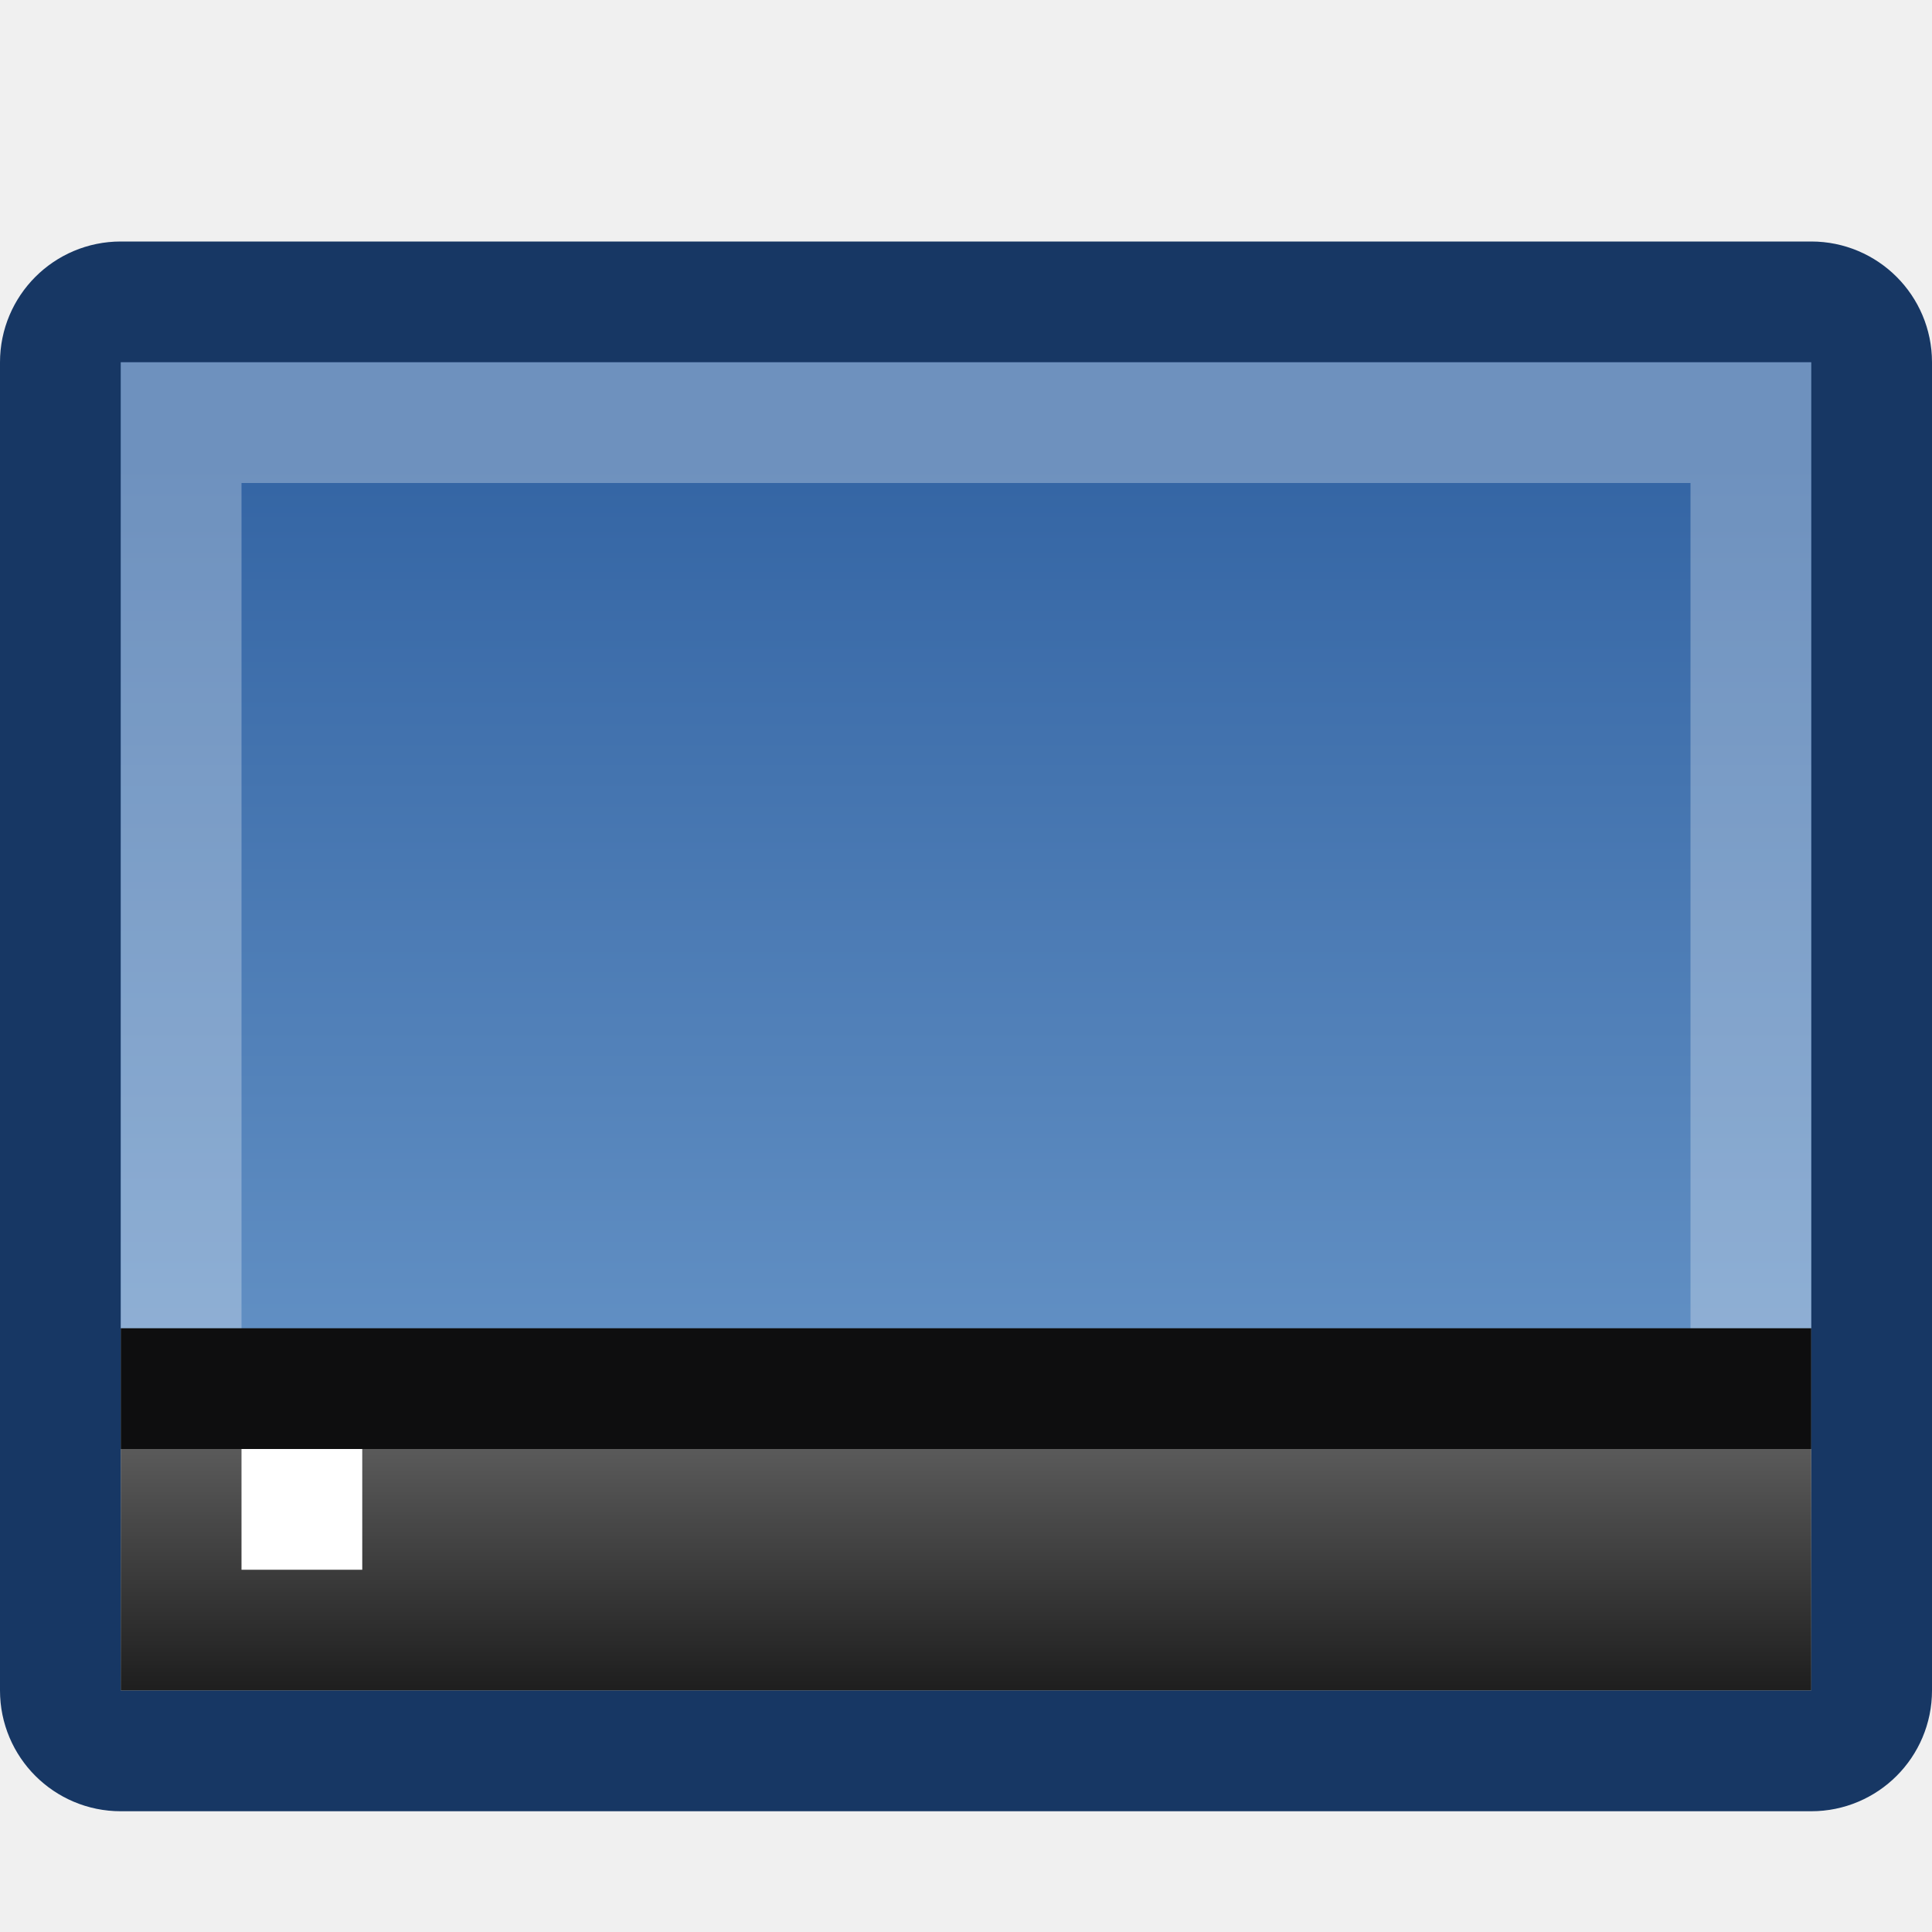
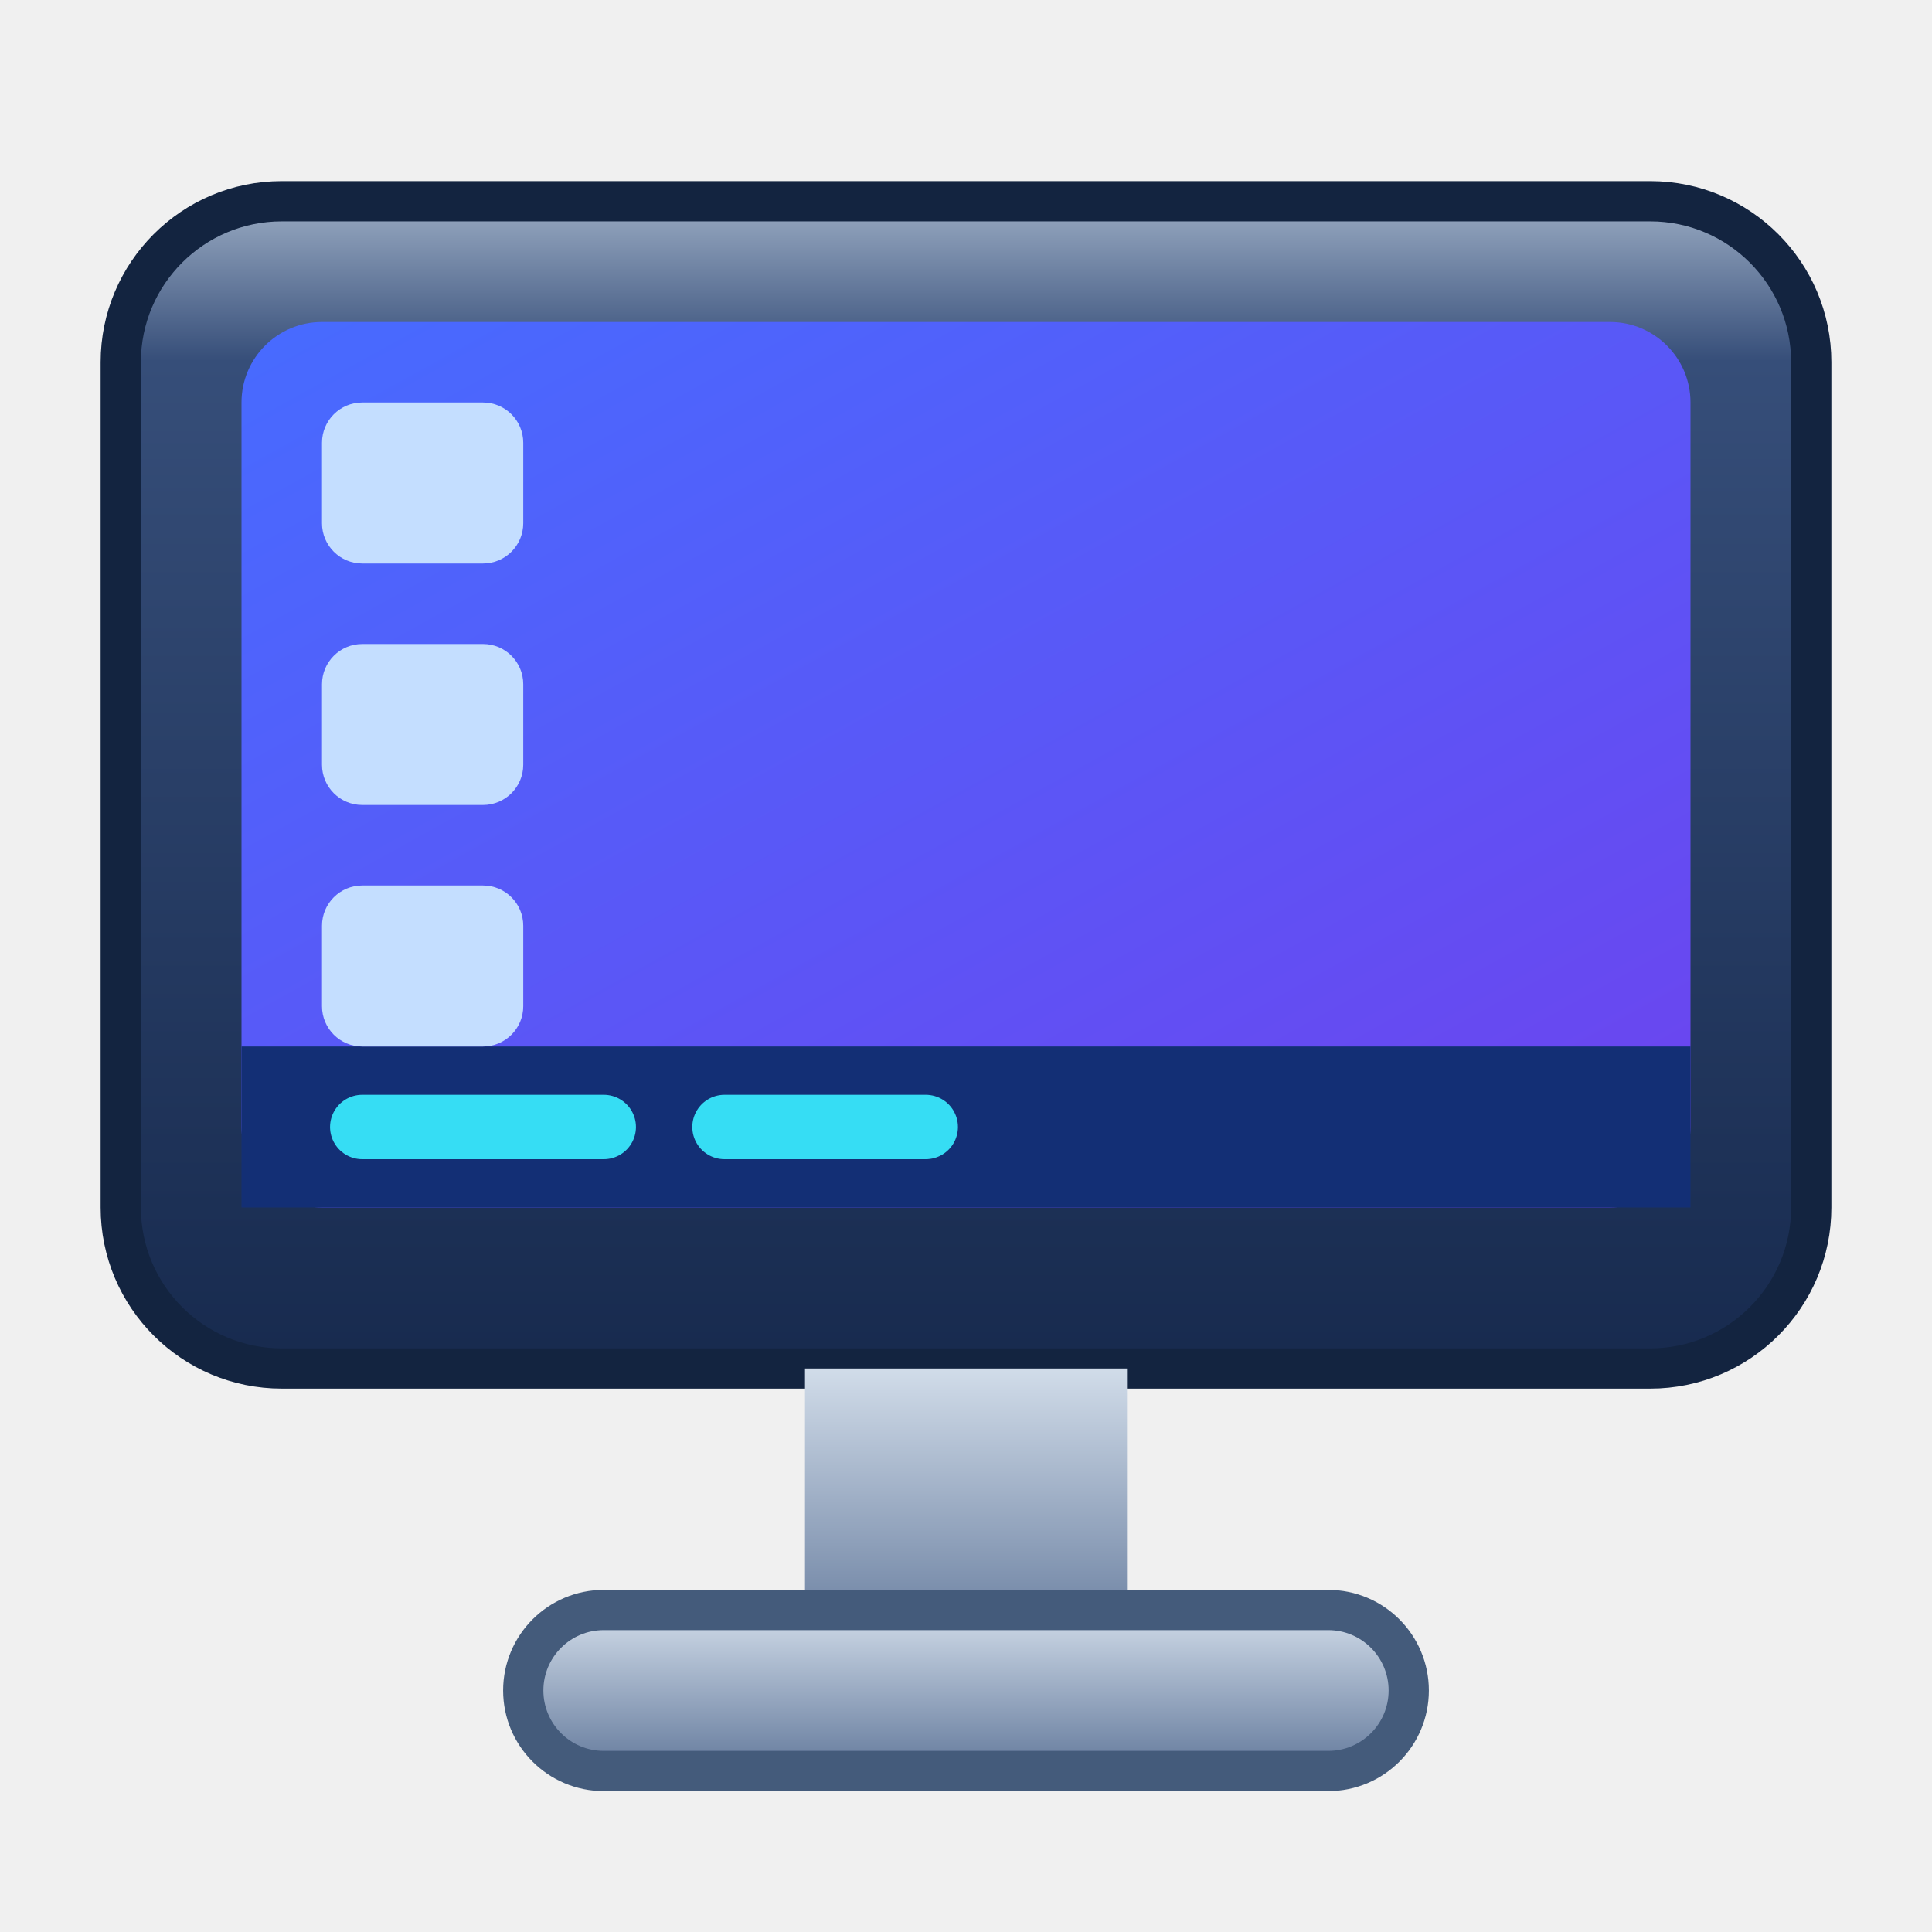
- <svg xmlns="http://www.w3.org/2000/svg" xmlns:xlink="http://www.w3.org/1999/xlink" width="16" height="16" id="svg11300" version="1.1">
-   <defs id="defs3">
-     <linearGradient id="linearGradient5500" x1="2" y1="38" x2="2" y2="41" gradientUnits="userSpaceOnUse">
-       <stop style="stop-color:#5a5a5a;stop-opacity:1;" offset="0" id="stop5496" />
-       <stop style="stop-color:#000000;stop-opacity:1" offset="1" id="stop5498" />
+ <svg xmlns="http://www.w3.org/2000/svg" width="16" height="16" viewBox="0 0 48 48">
+   <defs>
+     <linearGradient id="frame" x2="0" y2="1">
+       <stop stop-color="#9daec5" />
+       <stop offset=".14" stop-color="#364e79" />
+       <stop offset="1" stop-color="#172a4e" />
    </linearGradient>
-     <linearGradient id="linearGradient5048">
-       <stop style="stop-color:black;stop-opacity:0;" offset="0" id="stop5050" />
-       <stop id="stop5056" offset="0.5" style="stop-color:black;stop-opacity:1;" />
-       <stop style="stop-color:black;stop-opacity:0;" offset="1" id="stop5052" />
+     <linearGradient id="screen" x2=".9" y2="1">
+       <stop stop-color="#476bff" />
+       <stop offset="1" stop-color="#6b45ef" />
    </linearGradient>
-     <linearGradient id="linearGradient3844">
-       <stop style="stop-color:#000000;stop-opacity:1;" offset="0" id="stop3846" />
-       <stop style="stop-color:#000000;stop-opacity:0;" offset="1" id="stop3848" />
+     <linearGradient id="metal" x2="0" y2="1">
+       <stop stop-color="#d1dce9" />
+       <stop offset="1" stop-color="#647a9c" />
    </linearGradient>
-     <linearGradient id="linearGradient3832">
-       <stop style="stop-color:#ffffff;stop-opacity:1;" offset="0" id="stop3834" />
-       <stop style="stop-color:#e0e0e0;stop-opacity:1;" offset="1" id="stop3836" />
+     <linearGradient id="cyan">
+       <stop stop-color="#76e8f5" />
+       <stop offset="1" stop-color="#26c1e3" />
    </linearGradient>
-     <linearGradient id="linearGradient2402">
-       <stop style="stop-color:#d8d8d8;stop-opacity:1;" offset="0" id="stop2404" />
-       <stop style="stop-color:#ffffff;stop-opacity:1;" offset="1" id="stop2406" />
-     </linearGradient>
-     <linearGradient id="linearGradient2392">
-       <stop id="stop2394" offset="0" style="stop-color:#a0a0a0;stop-opacity:1;" />
-       <stop id="stop2396" offset="1" style="stop-color:#e7e7e7;stop-opacity:1;" />
-     </linearGradient>
-     <linearGradient id="linearGradient10314">
-       <stop id="stop10316" offset="0" style="stop-color:#f3f3f3;stop-opacity:1;" />
-       <stop id="stop10318" offset="1" style="stop-color:#838383;stop-opacity:1;" />
-     </linearGradient>
-     <linearGradient id="linearGradient1428">
-       <stop style="stop-color:#3465a4;stop-opacity:1;" offset="0" id="stop1430" />
-       <stop style="stop-color:#729fcf" offset="1" id="stop1432" />
-     </linearGradient>
-     <radialGradient xlink:href="#linearGradient3844" id="radialGradient3854" gradientUnits="userSpaceOnUse" gradientTransform="matrix(1,0,0,0.35514,0,28.29322)" cx="35.188" cy="43.875" fx="35.188" fy="43.875" r="6.688" />
-     <linearGradient xlink:href="#linearGradient1428" id="linearGradient1812" gradientUnits="userSpaceOnUse" gradientTransform="matrix(0.857967,0,0,0.83092,-0.713348,1.247197)" x1="11.21" y1="3.131" x2="11.21" y2="15.11" />
  </defs>
-   <g id="bg-layer">
-     <rect style="color:#000000;display:inline;overflow:visible;visibility:visible;fill:url(#linearGradient1812);fill-opacity:1;fill-rule:evenodd;stroke:#173764;stroke-width:1;stroke-linecap:butt;stroke-linejoin:miter;stroke-miterlimit:4;stroke-dasharray:none;stroke-dashoffset:0;stroke-opacity:1;marker:none;marker-start:none;marker-mid:none;marker-end:none" id="rect1108" width="15" height="12" x="0.5" y="2.5" rx="0.5" />
-     <rect y="3.5" x="1.5" height="10" width="13" id="rect2317" style="color:#000000;display:inline;overflow:visible;visibility:visible;opacity:0.287;fill:none;fill-opacity:1;fill-rule:evenodd;stroke:#ffffff;stroke-width:1;stroke-linecap:butt;stroke-linejoin:miter;stroke-miterlimit:4;stroke-dasharray:none;stroke-dashoffset:0;stroke-opacity:1;marker:none;marker-start:none;marker-mid:none;marker-end:none" />
-   </g>
-   <g id="taskbar-layer" style="display:inline">
-     <g id="g968">
-       <g id="g6249" transform="translate(-1,-26)">
-         <rect y="37" x="2" height="1" width="14" id="rect5054" style="color:#000000;display:inline;overflow:visible;visibility:visible;fill:#0e0e0f;fill-opacity:1;fill-rule:evenodd;stroke:none;stroke-width:1;stroke-linecap:butt;stroke-linejoin:miter;stroke-miterlimit:4;stroke-dasharray:none;stroke-dashoffset:0;stroke-opacity:1;marker:none;marker-start:none;marker-mid:none;marker-end:none" />
-         <rect style="fill:url(#linearGradient5500);fill-opacity:1;stroke:none;stroke-width:2;stroke-opacity:1" id="rect5360" width="14" height="2" x="2" y="38" clip-path="none" />
-       </g>
-       <rect style="fill:#ffffff;fill-opacity:1;stroke:none;stroke-width:2;stroke-opacity:1" id="rect6019" width="1" x="2" y="12" height="1" />
-     </g>
-   </g>
+   <rect x="3" y="5" width="42" height="29" rx="4" fill="url(#frame)" stroke="#132440" />
+   <rect x="6" y="8" width="36" height="22" rx="2" fill="url(#screen)" />
+   <path d="M6 26h36v4H6z" fill="#132f75" />
+   <path d="M20 34h8v7h-8z" fill="url(#metal)" />
+   <rect x="13" y="40" width="22" height="4" rx="2" fill="url(#metal)" stroke="#445b7b" />
+   <rect x="8" y="10" width="5" height="4" rx="1" fill="#c4deff" />
+   <rect x="8" y="16" width="5" height="4" rx="1" fill="#c4deff" />
+   <rect x="8" y="22" width="5" height="4" rx="1" fill="#c4deff" />
+   <path d="M9 28h6m3 0h5" stroke="#36ddf4" stroke-width="1.6" stroke-linecap="round" />
</svg>
